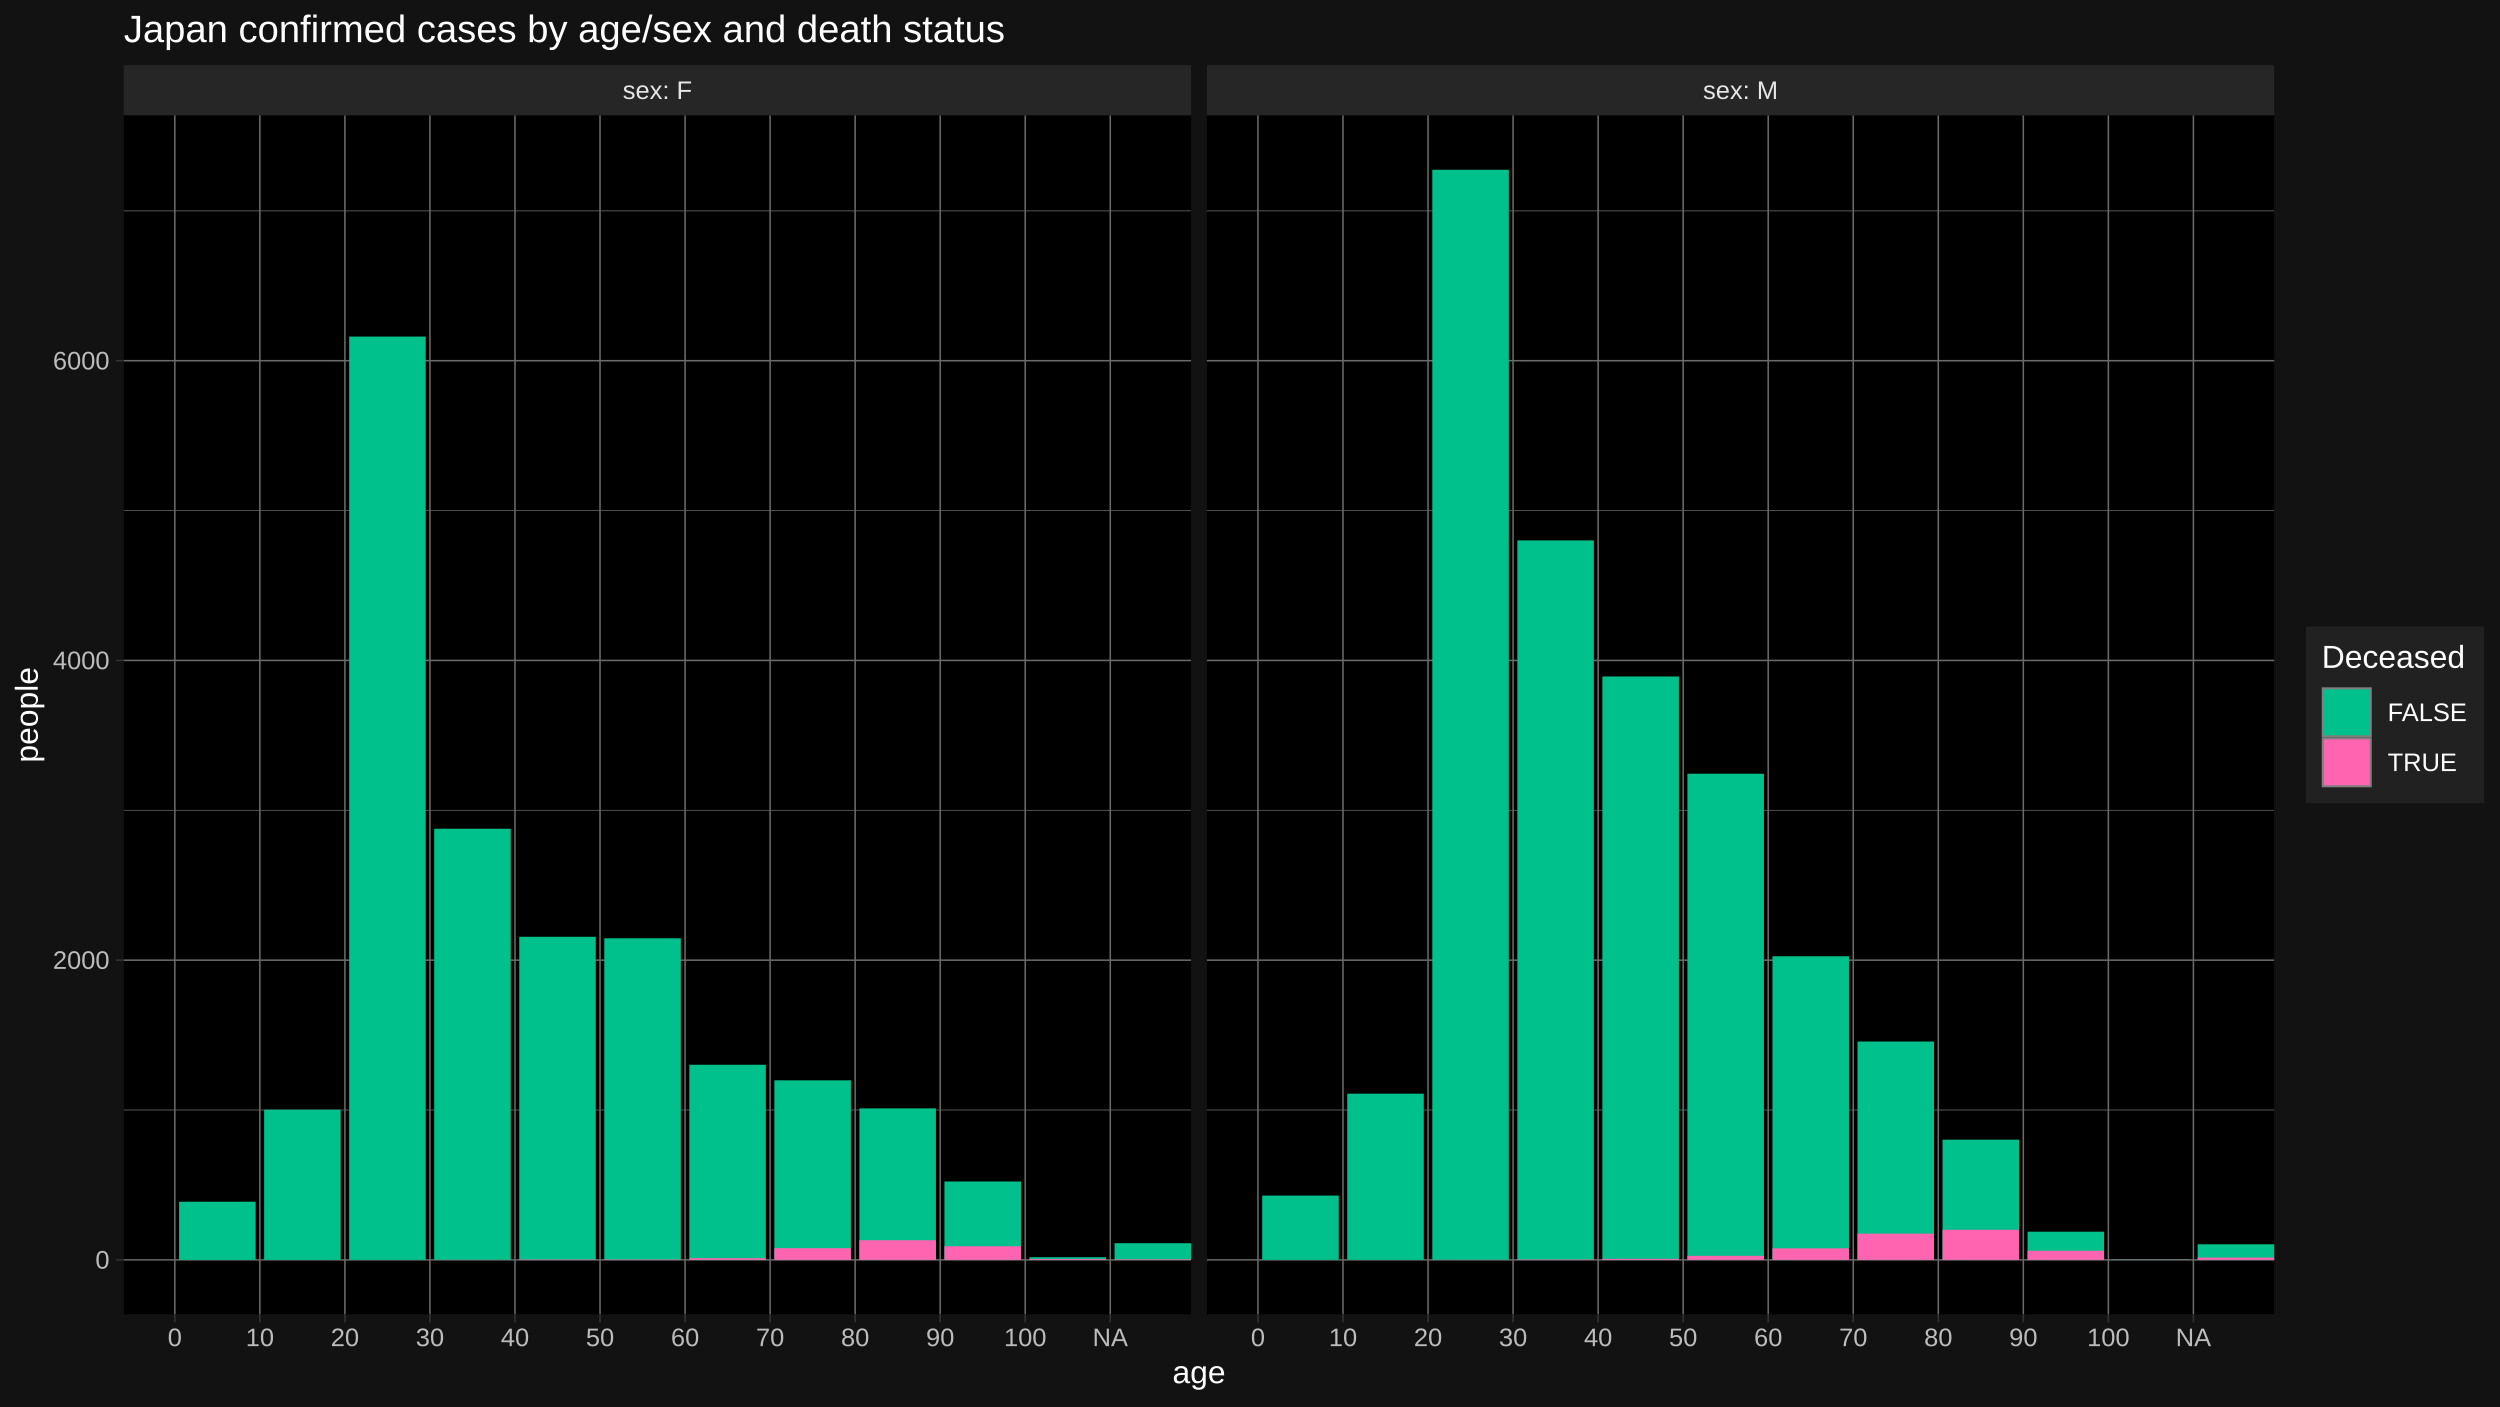
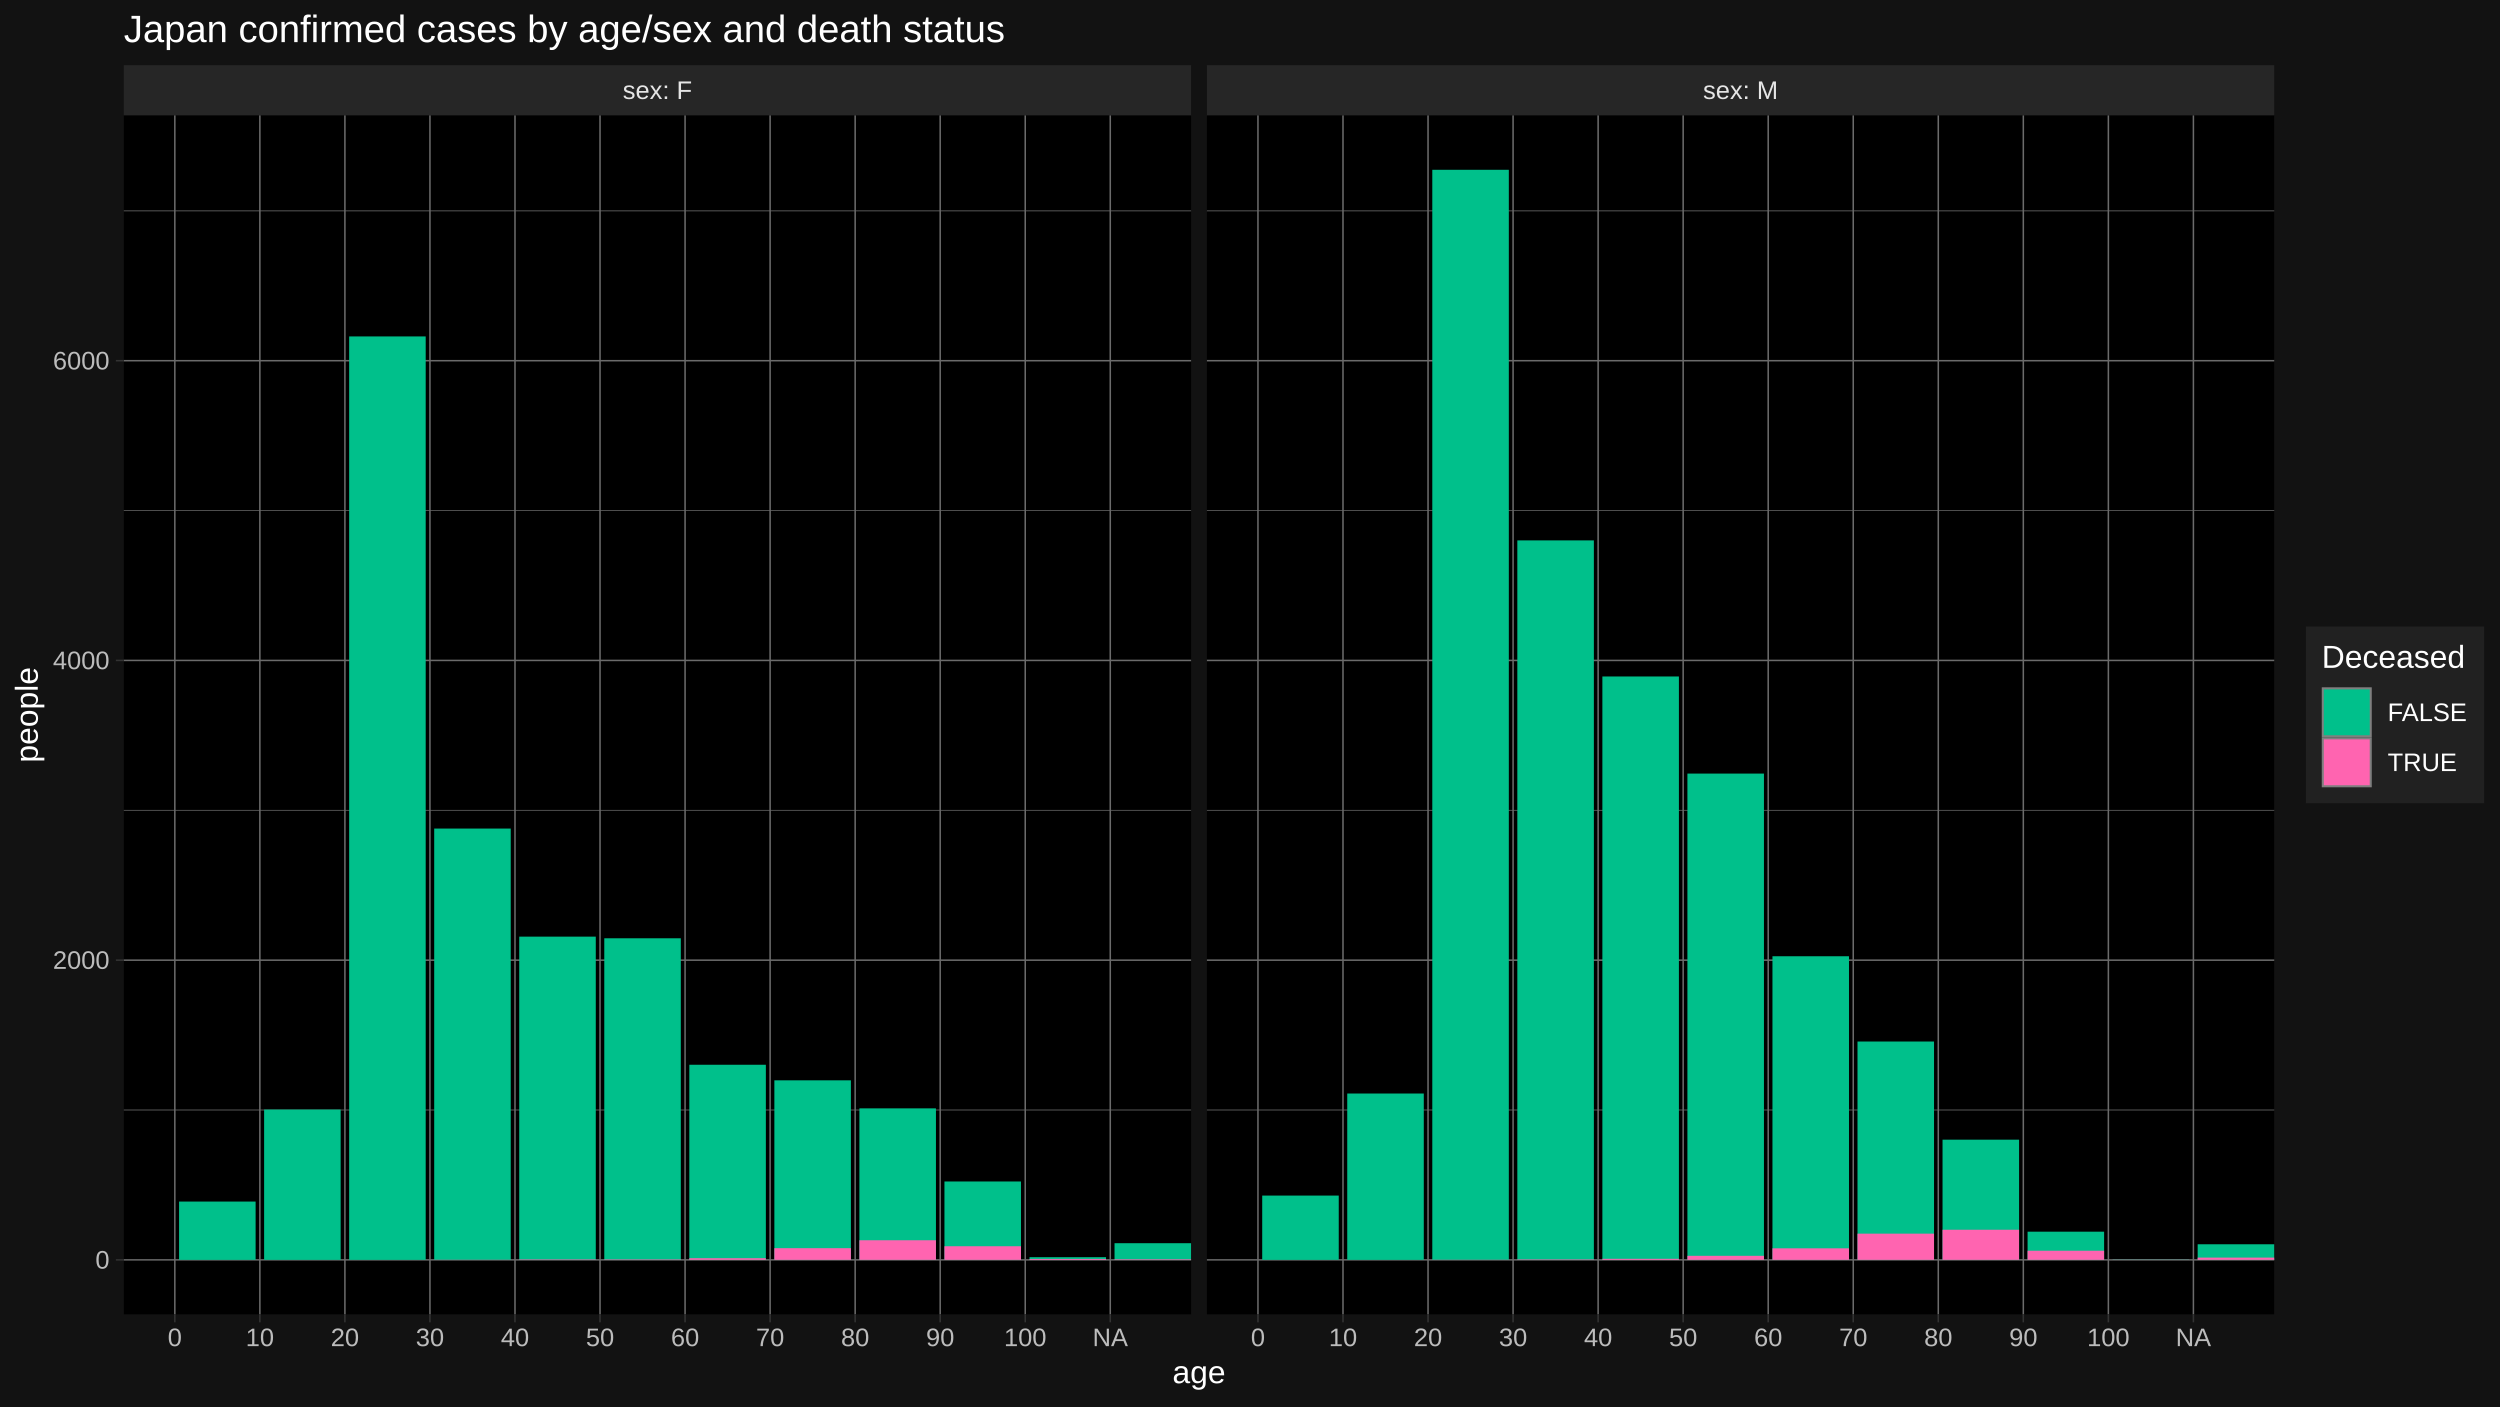
<svg xmlns="http://www.w3.org/2000/svg" viewBox="0 0 864.00 486.00">
  <defs>
    <style type="text/css">
    line, polyline, polygon, path, rect, circle {
      fill: none;
      stroke: #000000;
      stroke-linecap: round;
      stroke-linejoin: round;
      stroke-miterlimit: 10.00;
    }
  </style>
  </defs>
  <rect width="100%" height="100%" style="stroke: none; fill: #FFFFFF;" />
  <rect x="0.00" y="-0" width="864.00" height="486.00" style="stroke-width: 1.07; stroke: #121212; fill: #121212;" />
  <defs>
    <clipPath id="cpNDIuNzl8NDExLjY0fDQ1NC4yNXwzOS44NA==">
      <rect x="42.79" y="39.84" width="368.85" height="414.40" />
    </clipPath>
  </defs>
  <rect x="42.79" y="39.84" width="368.85" height="414.40" style="stroke-width: 1.07; stroke: none; fill: #000000;" clip-path="url(#cpNDIuNzl8NDExLjY0fDQ1NC4yNXwzOS44NA==)" />
  <polyline points="42.79,383.62 411.64,383.62 " style="stroke-width: 0.27; stroke: #6B6B6B; stroke-linecap: butt;" clip-path="url(#cpNDIuNzl8NDExLjY0fDQ1NC4yNXwzOS44NA==)" />
  <polyline points="42.79,280.04 411.64,280.04 " style="stroke-width: 0.27; stroke: #6B6B6B; stroke-linecap: butt;" clip-path="url(#cpNDIuNzl8NDExLjY0fDQ1NC4yNXwzOS44NA==)" />
  <polyline points="42.79,176.45 411.64,176.45 " style="stroke-width: 0.27; stroke: #6B6B6B; stroke-linecap: butt;" clip-path="url(#cpNDIuNzl8NDExLjY0fDQ1NC4yNXwzOS44NA==)" />
  <polyline points="42.79,72.87 411.64,72.87 " style="stroke-width: 0.27; stroke: #6B6B6B; stroke-linecap: butt;" clip-path="url(#cpNDIuNzl8NDExLjY0fDQ1NC4yNXwzOS44NA==)" />
  <polyline points="42.79,435.41 411.64,435.41 " style="stroke-width: 0.53; stroke: #6B6B6B; stroke-linecap: butt;" clip-path="url(#cpNDIuNzl8NDExLjY0fDQ1NC4yNXwzOS44NA==)" />
  <polyline points="42.79,331.83 411.64,331.83 " style="stroke-width: 0.53; stroke: #6B6B6B; stroke-linecap: butt;" clip-path="url(#cpNDIuNzl8NDExLjY0fDQ1NC4yNXwzOS44NA==)" />
  <polyline points="42.79,228.24 411.64,228.24 " style="stroke-width: 0.53; stroke: #6B6B6B; stroke-linecap: butt;" clip-path="url(#cpNDIuNzl8NDExLjY0fDQ1NC4yNXwzOS44NA==)" />
  <polyline points="42.79,124.66 411.64,124.66 " style="stroke-width: 0.53; stroke: #6B6B6B; stroke-linecap: butt;" clip-path="url(#cpNDIuNzl8NDExLjY0fDQ1NC4yNXwzOS44NA==)" />
  <polyline points="60.42,454.25 60.42,39.84 " style="stroke-width: 0.53; stroke: #6B6B6B; stroke-linecap: butt;" clip-path="url(#cpNDIuNzl8NDExLjY0fDQ1NC4yNXwzOS44NA==)" />
  <polyline points="89.81,454.25 89.81,39.84 " style="stroke-width: 0.53; stroke: #6B6B6B; stroke-linecap: butt;" clip-path="url(#cpNDIuNzl8NDExLjY0fDQ1NC4yNXwzOS44NA==)" />
  <polyline points="119.20,454.25 119.20,39.84 " style="stroke-width: 0.53; stroke: #6B6B6B; stroke-linecap: butt;" clip-path="url(#cpNDIuNzl8NDExLjY0fDQ1NC4yNXwzOS44NA==)" />
  <polyline points="148.59,454.25 148.59,39.84 " style="stroke-width: 0.53; stroke: #6B6B6B; stroke-linecap: butt;" clip-path="url(#cpNDIuNzl8NDExLjY0fDQ1NC4yNXwzOS44NA==)" />
  <polyline points="177.98,454.25 177.98,39.84 " style="stroke-width: 0.53; stroke: #6B6B6B; stroke-linecap: butt;" clip-path="url(#cpNDIuNzl8NDExLjY0fDQ1NC4yNXwzOS44NA==)" />
  <polyline points="207.37,454.25 207.37,39.84 " style="stroke-width: 0.53; stroke: #6B6B6B; stroke-linecap: butt;" clip-path="url(#cpNDIuNzl8NDExLjY0fDQ1NC4yNXwzOS44NA==)" />
  <polyline points="236.76,454.25 236.76,39.84 " style="stroke-width: 0.53; stroke: #6B6B6B; stroke-linecap: butt;" clip-path="url(#cpNDIuNzl8NDExLjY0fDQ1NC4yNXwzOS44NA==)" />
  <polyline points="266.15,454.25 266.15,39.84 " style="stroke-width: 0.53; stroke: #6B6B6B; stroke-linecap: butt;" clip-path="url(#cpNDIuNzl8NDExLjY0fDQ1NC4yNXwzOS44NA==)" />
  <polyline points="295.54,454.25 295.54,39.84 " style="stroke-width: 0.53; stroke: #6B6B6B; stroke-linecap: butt;" clip-path="url(#cpNDIuNzl8NDExLjY0fDQ1NC4yNXwzOS44NA==)" />
  <polyline points="324.93,454.25 324.93,39.84 " style="stroke-width: 0.53; stroke: #6B6B6B; stroke-linecap: butt;" clip-path="url(#cpNDIuNzl8NDExLjY0fDQ1NC4yNXwzOS44NA==)" />
  <polyline points="354.32,454.25 354.32,39.84 " style="stroke-width: 0.53; stroke: #6B6B6B; stroke-linecap: butt;" clip-path="url(#cpNDIuNzl8NDExLjY0fDQ1NC4yNXwzOS44NA==)" />
  <polyline points="383.71,454.25 383.71,39.84 " style="stroke-width: 0.53; stroke: #6B6B6B; stroke-linecap: butt;" clip-path="url(#cpNDIuNzl8NDExLjY0fDQ1NC4yNXwzOS44NA==)" />
-   <rect x="61.89" y="415.32" width="26.45" height="20.10" style="stroke-width: 1.07; stroke: none; stroke-linecap: butt; fill: #00C08B;" clip-path="url(#cpNDIuNzl8NDExLjY0fDQ1NC4yNXwzOS44NA==)" />
-   <rect x="91.28" y="383.52" width="26.45" height="51.90" style="stroke-width: 1.07; stroke: none; stroke-linecap: butt; fill: #00C08B;" clip-path="url(#cpNDIuNzl8NDExLjY0fDQ1NC4yNXwzOS44NA==)" />
-   <rect x="120.67" y="116.32" width="26.45" height="319.09" style="stroke-width: 1.07; stroke: none; stroke-linecap: butt; fill: #00C08B;" clip-path="url(#cpNDIuNzl8NDExLjY0fDQ1NC4yNXwzOS44NA==)" />
-   <rect x="150.06" y="286.41" width="26.45" height="149.00" style="stroke-width: 1.07; stroke: none; stroke-linecap: butt; fill: #00C08B;" clip-path="url(#cpNDIuNzl8NDExLjY0fDQ1NC4yNXwzOS44NA==)" />
+   <rect x="61.89" y="415.26" width="26.45" height="20.15" style="stroke-width: 1.07; stroke: none; stroke-linecap: butt; fill: #00C08B;" clip-path="url(#cpNDIuNzl8NDExLjY0fDQ1NC4yNXwzOS44NA==)" />
+   <rect x="91.28" y="383.46" width="26.45" height="51.95" style="stroke-width: 1.07; stroke: none; stroke-linecap: butt; fill: #00C08B;" clip-path="url(#cpNDIuNzl8NDExLjY0fDQ1NC4yNXwzOS44NA==)" />
+   <rect x="120.67" y="116.27" width="26.45" height="319.14" style="stroke-width: 1.07; stroke: none; stroke-linecap: butt; fill: #00C08B;" clip-path="url(#cpNDIuNzl8NDExLjY0fDQ1NC4yNXwzOS44NA==)" />
+   <rect x="150.06" y="286.35" width="26.45" height="149.06" style="stroke-width: 1.07; stroke: none; stroke-linecap: butt; fill: #00C08B;" clip-path="url(#cpNDIuNzl8NDExLjY0fDQ1NC4yNXwzOS44NA==)" />
  <rect x="150.06" y="435.36" width="26.45" height="0.052" style="stroke-width: 1.07; stroke: none; stroke-linecap: butt; fill: #FF64B0;" clip-path="url(#cpNDIuNzl8NDExLjY0fDQ1NC4yNXwzOS44NA==)" />
-   <rect x="179.45" y="323.75" width="26.45" height="111.66" style="stroke-width: 1.07; stroke: none; stroke-linecap: butt; fill: #00C08B;" clip-path="url(#cpNDIuNzl8NDExLjY0fDQ1NC4yNXwzOS44NA==)" />
+   <rect x="179.45" y="323.70" width="26.45" height="111.71" style="stroke-width: 1.07; stroke: none; stroke-linecap: butt; fill: #00C08B;" clip-path="url(#cpNDIuNzl8NDExLjY0fDQ1NC4yNXwzOS44NA==)" />
  <rect x="179.45" y="435.25" width="26.45" height="0.16" style="stroke-width: 1.07; stroke: none; stroke-linecap: butt; fill: #FF64B0;" clip-path="url(#cpNDIuNzl8NDExLjY0fDQ1NC4yNXwzOS44NA==)" />
  <rect x="208.84" y="324.27" width="26.45" height="111.14" style="stroke-width: 1.07; stroke: none; stroke-linecap: butt; fill: #00C08B;" clip-path="url(#cpNDIuNzl8NDExLjY0fDQ1NC4yNXwzOS44NA==)" />
  <rect x="208.84" y="435.25" width="26.45" height="0.16" style="stroke-width: 1.07; stroke: none; stroke-linecap: butt; fill: #FF64B0;" clip-path="url(#cpNDIuNzl8NDExLjY0fDQ1NC4yNXwzOS44NA==)" />
  <rect x="238.23" y="367.98" width="26.45" height="67.43" style="stroke-width: 1.07; stroke: none; stroke-linecap: butt; fill: #00C08B;" clip-path="url(#cpNDIuNzl8NDExLjY0fDQ1NC4yNXwzOS44NA==)" />
  <rect x="238.23" y="434.84" width="26.45" height="0.57" style="stroke-width: 1.07; stroke: none; stroke-linecap: butt; fill: #FF64B0;" clip-path="url(#cpNDIuNzl8NDExLjY0fDQ1NC4yNXwzOS44NA==)" />
  <rect x="267.62" y="373.36" width="26.45" height="62.05" style="stroke-width: 1.07; stroke: none; stroke-linecap: butt; fill: #00C08B;" clip-path="url(#cpNDIuNzl8NDExLjY0fDQ1NC4yNXwzOS44NA==)" />
  <rect x="267.62" y="431.37" width="26.45" height="4.04" style="stroke-width: 1.07; stroke: none; stroke-linecap: butt; fill: #FF64B0;" clip-path="url(#cpNDIuNzl8NDExLjY0fDQ1NC4yNXwzOS44NA==)" />
  <rect x="297.01" y="383.05" width="26.45" height="52.36" style="stroke-width: 1.07; stroke: none; stroke-linecap: butt; fill: #00C08B;" clip-path="url(#cpNDIuNzl8NDExLjY0fDQ1NC4yNXwzOS44NA==)" />
  <rect x="297.01" y="428.63" width="26.45" height="6.78" style="stroke-width: 1.07; stroke: none; stroke-linecap: butt; fill: #FF64B0;" clip-path="url(#cpNDIuNzl8NDExLjY0fDQ1NC4yNXwzOS44NA==)" />
  <rect x="326.40" y="408.32" width="26.45" height="27.09" style="stroke-width: 1.07; stroke: none; stroke-linecap: butt; fill: #00C08B;" clip-path="url(#cpNDIuNzl8NDExLjY0fDQ1NC4yNXwzOS44NA==)" />
  <rect x="326.40" y="430.70" width="26.45" height="4.71" style="stroke-width: 1.07; stroke: none; stroke-linecap: butt; fill: #FF64B0;" clip-path="url(#cpNDIuNzl8NDExLjY0fDQ1NC4yNXwzOS44NA==)" />
  <rect x="355.79" y="434.48" width="26.45" height="0.93" style="stroke-width: 1.07; stroke: none; stroke-linecap: butt; fill: #00C08B;" clip-path="url(#cpNDIuNzl8NDExLjY0fDQ1NC4yNXwzOS44NA==)" />
  <rect x="355.79" y="435.10" width="26.45" height="0.31" style="stroke-width: 1.07; stroke: none; stroke-linecap: butt; fill: #FF64B0;" clip-path="url(#cpNDIuNzl8NDExLjY0fDQ1NC4yNXwzOS44NA==)" />
  <rect x="385.18" y="429.66" width="26.45" height="5.75" style="stroke-width: 1.07; stroke: none; stroke-linecap: butt; fill: #00C08B;" clip-path="url(#cpNDIuNzl8NDExLjY0fDQ1NC4yNXwzOS44NA==)" />
  <rect x="385.18" y="435.20" width="26.45" height="0.21" style="stroke-width: 1.07; stroke: none; stroke-linecap: butt; fill: #FF64B0;" clip-path="url(#cpNDIuNzl8NDExLjY0fDQ1NC4yNXwzOS44NA==)" />
  <defs>
    <clipPath id="cpMC4wMHw4NjQuMDB8NDg2LjAwfDAuMDA=">
      <rect x="0.00" y="0.00" width="864.00" height="486.00" />
    </clipPath>
  </defs>
  <defs>
    <clipPath id="cpNDE3LjExfDc4NS45N3w0NTQuMjV8MzkuODQ=">
      <rect x="417.11" y="39.84" width="368.85" height="414.40" />
    </clipPath>
  </defs>
  <rect x="417.11" y="39.84" width="368.85" height="414.40" style="stroke-width: 1.07; stroke: none; fill: #000000;" clip-path="url(#cpNDE3LjExfDc4NS45N3w0NTQuMjV8MzkuODQ=)" />
  <polyline points="417.11,383.62 785.97,383.62 " style="stroke-width: 0.27; stroke: #6B6B6B; stroke-linecap: butt;" clip-path="url(#cpNDE3LjExfDc4NS45N3w0NTQuMjV8MzkuODQ=)" />
  <polyline points="417.11,280.04 785.97,280.04 " style="stroke-width: 0.27; stroke: #6B6B6B; stroke-linecap: butt;" clip-path="url(#cpNDE3LjExfDc4NS45N3w0NTQuMjV8MzkuODQ=)" />
  <polyline points="417.11,176.45 785.97,176.45 " style="stroke-width: 0.27; stroke: #6B6B6B; stroke-linecap: butt;" clip-path="url(#cpNDE3LjExfDc4NS45N3w0NTQuMjV8MzkuODQ=)" />
  <polyline points="417.11,72.87 785.97,72.87 " style="stroke-width: 0.27; stroke: #6B6B6B; stroke-linecap: butt;" clip-path="url(#cpNDE3LjExfDc4NS45N3w0NTQuMjV8MzkuODQ=)" />
  <polyline points="417.11,435.41 785.97,435.41 " style="stroke-width: 0.53; stroke: #6B6B6B; stroke-linecap: butt;" clip-path="url(#cpNDE3LjExfDc4NS45N3w0NTQuMjV8MzkuODQ=)" />
  <polyline points="417.11,331.83 785.97,331.83 " style="stroke-width: 0.53; stroke: #6B6B6B; stroke-linecap: butt;" clip-path="url(#cpNDE3LjExfDc4NS45N3w0NTQuMjV8MzkuODQ=)" />
  <polyline points="417.11,228.24 785.97,228.24 " style="stroke-width: 0.53; stroke: #6B6B6B; stroke-linecap: butt;" clip-path="url(#cpNDE3LjExfDc4NS45N3w0NTQuMjV8MzkuODQ=)" />
  <polyline points="417.11,124.66 785.97,124.66 " style="stroke-width: 0.53; stroke: #6B6B6B; stroke-linecap: butt;" clip-path="url(#cpNDE3LjExfDc4NS45N3w0NTQuMjV8MzkuODQ=)" />
  <polyline points="434.75,454.25 434.75,39.84 " style="stroke-width: 0.53; stroke: #6B6B6B; stroke-linecap: butt;" clip-path="url(#cpNDE3LjExfDc4NS45N3w0NTQuMjV8MzkuODQ=)" />
  <polyline points="464.14,454.25 464.14,39.84 " style="stroke-width: 0.53; stroke: #6B6B6B; stroke-linecap: butt;" clip-path="url(#cpNDE3LjExfDc4NS45N3w0NTQuMjV8MzkuODQ=)" />
  <polyline points="493.53,454.25 493.53,39.84 " style="stroke-width: 0.53; stroke: #6B6B6B; stroke-linecap: butt;" clip-path="url(#cpNDE3LjExfDc4NS45N3w0NTQuMjV8MzkuODQ=)" />
  <polyline points="522.92,454.25 522.92,39.84 " style="stroke-width: 0.53; stroke: #6B6B6B; stroke-linecap: butt;" clip-path="url(#cpNDE3LjExfDc4NS45N3w0NTQuMjV8MzkuODQ=)" />
  <polyline points="552.31,454.25 552.31,39.84 " style="stroke-width: 0.53; stroke: #6B6B6B; stroke-linecap: butt;" clip-path="url(#cpNDE3LjExfDc4NS45N3w0NTQuMjV8MzkuODQ=)" />
  <polyline points="581.70,454.25 581.70,39.84 " style="stroke-width: 0.53; stroke: #6B6B6B; stroke-linecap: butt;" clip-path="url(#cpNDE3LjExfDc4NS45N3w0NTQuMjV8MzkuODQ=)" />
  <polyline points="611.09,454.25 611.09,39.84 " style="stroke-width: 0.53; stroke: #6B6B6B; stroke-linecap: butt;" clip-path="url(#cpNDE3LjExfDc4NS45N3w0NTQuMjV8MzkuODQ=)" />
  <polyline points="640.48,454.25 640.48,39.84 " style="stroke-width: 0.53; stroke: #6B6B6B; stroke-linecap: butt;" clip-path="url(#cpNDE3LjExfDc4NS45N3w0NTQuMjV8MzkuODQ=)" />
  <polyline points="669.87,454.25 669.87,39.84 " style="stroke-width: 0.53; stroke: #6B6B6B; stroke-linecap: butt;" clip-path="url(#cpNDE3LjExfDc4NS45N3w0NTQuMjV8MzkuODQ=)" />
  <polyline points="699.26,454.25 699.26,39.84 " style="stroke-width: 0.53; stroke: #6B6B6B; stroke-linecap: butt;" clip-path="url(#cpNDE3LjExfDc4NS45N3w0NTQuMjV8MzkuODQ=)" />
  <polyline points="728.65,454.25 728.65,39.84 " style="stroke-width: 0.53; stroke: #6B6B6B; stroke-linecap: butt;" clip-path="url(#cpNDE3LjExfDc4NS45N3w0NTQuMjV8MzkuODQ=)" />
  <polyline points="758.04,454.25 758.04,39.84 " style="stroke-width: 0.53; stroke: #6B6B6B; stroke-linecap: butt;" clip-path="url(#cpNDE3LjExfDc4NS45N3w0NTQuMjV8MzkuODQ=)" />
  <rect x="436.22" y="413.19" width="26.45" height="22.22" style="stroke-width: 1.07; stroke: none; stroke-linecap: butt; fill: #00C08B;" clip-path="url(#cpNDE3LjExfDc4NS45N3w0NTQuMjV8MzkuODQ=)" />
-   <rect x="465.61" y="377.97" width="26.45" height="57.44" style="stroke-width: 1.07; stroke: none; stroke-linecap: butt; fill: #00C08B;" clip-path="url(#cpNDE3LjExfDc4NS45N3w0NTQuMjV8MzkuODQ=)" />
+   <rect x="465.61" y="377.92" width="26.45" height="57.49" style="stroke-width: 1.07; stroke: none; stroke-linecap: butt; fill: #00C08B;" clip-path="url(#cpNDE3LjExfDc4NS45N3w0NTQuMjV8MzkuODQ=)" />
  <rect x="495.00" y="58.68" width="26.45" height="376.73" style="stroke-width: 1.07; stroke: none; stroke-linecap: butt; fill: #00C08B;" clip-path="url(#cpNDE3LjExfDc4NS45N3w0NTQuMjV8MzkuODQ=)" />
  <rect x="495.00" y="435.36" width="26.45" height="0.052" style="stroke-width: 1.07; stroke: none; stroke-linecap: butt; fill: #FF64B0;" clip-path="url(#cpNDE3LjExfDc4NS45N3w0NTQuMjV8MzkuODQ=)" />
  <rect x="524.39" y="186.76" width="26.45" height="248.65" style="stroke-width: 1.07; stroke: none; stroke-linecap: butt; fill: #00C08B;" clip-path="url(#cpNDE3LjExfDc4NS45N3w0NTQuMjV8MzkuODQ=)" />
  <rect x="524.39" y="435.25" width="26.45" height="0.16" style="stroke-width: 1.07; stroke: none; stroke-linecap: butt; fill: #FF64B0;" clip-path="url(#cpNDE3LjExfDc4NS45N3w0NTQuMjV8MzkuODQ=)" />
  <rect x="553.78" y="233.79" width="26.45" height="201.62" style="stroke-width: 1.07; stroke: none; stroke-linecap: butt; fill: #00C08B;" clip-path="url(#cpNDE3LjExfDc4NS45N3w0NTQuMjV8MzkuODQ=)" />
  <rect x="553.78" y="435.05" width="26.45" height="0.36" style="stroke-width: 1.07; stroke: none; stroke-linecap: butt; fill: #FF64B0;" clip-path="url(#cpNDE3LjExfDc4NS45N3w0NTQuMjV8MzkuODQ=)" />
-   <rect x="583.17" y="267.40" width="26.45" height="168.01" style="stroke-width: 1.07; stroke: none; stroke-linecap: butt; fill: #00C08B;" clip-path="url(#cpNDE3LjExfDc4NS45N3w0NTQuMjV8MzkuODQ=)" />
+   <rect x="583.17" y="267.35" width="26.45" height="168.06" style="stroke-width: 1.07; stroke: none; stroke-linecap: butt; fill: #00C08B;" clip-path="url(#cpNDE3LjExfDc4NS45N3w0NTQuMjV8MzkuODQ=)" />
  <rect x="583.17" y="434.01" width="26.45" height="1.40" style="stroke-width: 1.07; stroke: none; stroke-linecap: butt; fill: #FF64B0;" clip-path="url(#cpNDE3LjExfDc4NS45N3w0NTQuMjV8MzkuODQ=)" />
  <rect x="612.56" y="330.48" width="26.45" height="104.93" style="stroke-width: 1.07; stroke: none; stroke-linecap: butt; fill: #00C08B;" clip-path="url(#cpNDE3LjExfDc4NS45N3w0NTQuMjV8MzkuODQ=)" />
  <rect x="612.56" y="431.42" width="26.45" height="3.99" style="stroke-width: 1.07; stroke: none; stroke-linecap: butt; fill: #FF64B0;" clip-path="url(#cpNDE3LjExfDc4NS45N3w0NTQuMjV8MzkuODQ=)" />
  <rect x="641.95" y="359.95" width="26.45" height="75.46" style="stroke-width: 1.07; stroke: none; stroke-linecap: butt; fill: #00C08B;" clip-path="url(#cpNDE3LjExfDc4NS45N3w0NTQuMjV8MzkuODQ=)" />
  <rect x="641.95" y="426.35" width="26.45" height="9.06" style="stroke-width: 1.07; stroke: none; stroke-linecap: butt; fill: #FF64B0;" clip-path="url(#cpNDE3LjExfDc4NS45N3w0NTQuMjV8MzkuODQ=)" />
  <rect x="671.34" y="393.87" width="26.45" height="41.54" style="stroke-width: 1.07; stroke: none; stroke-linecap: butt; fill: #00C08B;" clip-path="url(#cpNDE3LjExfDc4NS45N3w0NTQuMjV8MzkuODQ=)" />
  <rect x="671.34" y="425.00" width="26.45" height="10.41" style="stroke-width: 1.07; stroke: none; stroke-linecap: butt; fill: #FF64B0;" clip-path="url(#cpNDE3LjExfDc4NS45N3w0NTQuMjV8MzkuODQ=)" />
  <rect x="700.73" y="425.67" width="26.45" height="9.74" style="stroke-width: 1.07; stroke: none; stroke-linecap: butt; fill: #00C08B;" clip-path="url(#cpNDE3LjExfDc4NS45N3w0NTQuMjV8MzkuODQ=)" />
  <rect x="700.73" y="432.25" width="26.45" height="3.16" style="stroke-width: 1.07; stroke: none; stroke-linecap: butt; fill: #FF64B0;" clip-path="url(#cpNDE3LjExfDc4NS45N3w0NTQuMjV8MzkuODQ=)" />
  <rect x="730.12" y="435.31" width="26.45" height="0.10" style="stroke-width: 1.07; stroke: none; stroke-linecap: butt; fill: #00C08B;" clip-path="url(#cpNDE3LjExfDc4NS45N3w0NTQuMjV8MzkuODQ=)" />
  <rect x="730.12" y="435.36" width="26.45" height="0.052" style="stroke-width: 1.07; stroke: none; stroke-linecap: butt; fill: #FF64B0;" clip-path="url(#cpNDE3LjExfDc4NS45N3w0NTQuMjV8MzkuODQ=)" />
  <rect x="759.51" y="430.02" width="26.45" height="5.39" style="stroke-width: 1.07; stroke: none; stroke-linecap: butt; fill: #00C08B;" clip-path="url(#cpNDE3LjExfDc4NS45N3w0NTQuMjV8MzkuODQ=)" />
  <rect x="759.51" y="434.63" width="26.45" height="0.78" style="stroke-width: 1.07; stroke: none; stroke-linecap: butt; fill: #FF64B0;" clip-path="url(#cpNDE3LjExfDc4NS45N3w0NTQuMjV8MzkuODQ=)" />
  <defs>
    <clipPath id="cpMC4wMHw4NjQuMDB8NDg2LjAwfDAuMDA=">
      <rect x="0.00" y="0.00" width="864.00" height="486.00" />
    </clipPath>
  </defs>
  <defs>
    <clipPath id="cpNDIuNzl8NDExLjY0fDM5Ljg0fDIyLjUz">
      <rect x="42.79" y="22.53" width="368.85" height="17.31" />
    </clipPath>
  </defs>
  <rect x="42.79" y="22.53" width="368.85" height="17.31" style="stroke-width: 1.07; stroke: none; fill: #262626;" clip-path="url(#cpNDIuNzl8NDExLjY0fDM5Ljg0fDIyLjUz)" />
  <g clip-path="url(#cpNDIuNzl8NDExLjY0fDM5Ljg0fDIyLjUz)">
    <text x="215.23" y="34.21" style="font-size: 8.80px; fill: #E5E5E5; font-family: Liberation Sans;" textLength="23.96px" lengthAdjust="spacingAndGlyphs">sex: F</text>
  </g>
  <defs>
    <clipPath id="cpMC4wMHw4NjQuMDB8NDg2LjAwfDAuMDA=">
      <rect x="0.00" y="0.00" width="864.00" height="486.00" />
    </clipPath>
  </defs>
  <defs>
    <clipPath id="cpNDE3LjExfDc4NS45N3wzOS44NHwyMi41Mw==">
      <rect x="417.11" y="22.53" width="368.85" height="17.31" />
    </clipPath>
  </defs>
  <rect x="417.11" y="22.53" width="368.85" height="17.31" style="stroke-width: 1.07; stroke: none; fill: #262626;" clip-path="url(#cpNDE3LjExfDc4NS45N3wzOS44NHwyMi41Mw==)" />
  <g clip-path="url(#cpNDE3LjExfDc4NS45N3wzOS44NHwyMi41Mw==)">
    <text x="588.58" y="34.21" style="font-size: 8.80px; fill: #E5E5E5; font-family: Liberation Sans;" textLength="25.91px" lengthAdjust="spacingAndGlyphs">sex: M</text>
  </g>
  <defs>
    <clipPath id="cpMC4wMHw4NjQuMDB8NDg2LjAwfDAuMDA=">
      <rect x="0.00" y="0.00" width="864.00" height="486.00" />
    </clipPath>
  </defs>
  <polyline points="60.42,456.99 60.42,454.25 " style="stroke-width: 0.53; stroke: #333333; stroke-linecap: butt;" clip-path="url(#cpMC4wMHw4NjQuMDB8NDg2LjAwfDAuMDA=)" />
  <polyline points="89.81,456.99 89.81,454.25 " style="stroke-width: 0.53; stroke: #333333; stroke-linecap: butt;" clip-path="url(#cpMC4wMHw4NjQuMDB8NDg2LjAwfDAuMDA=)" />
  <polyline points="119.20,456.99 119.20,454.25 " style="stroke-width: 0.53; stroke: #333333; stroke-linecap: butt;" clip-path="url(#cpMC4wMHw4NjQuMDB8NDg2LjAwfDAuMDA=)" />
  <polyline points="148.59,456.99 148.59,454.25 " style="stroke-width: 0.53; stroke: #333333; stroke-linecap: butt;" clip-path="url(#cpMC4wMHw4NjQuMDB8NDg2LjAwfDAuMDA=)" />
  <polyline points="177.98,456.99 177.98,454.25 " style="stroke-width: 0.53; stroke: #333333; stroke-linecap: butt;" clip-path="url(#cpMC4wMHw4NjQuMDB8NDg2LjAwfDAuMDA=)" />
  <polyline points="207.37,456.99 207.37,454.25 " style="stroke-width: 0.53; stroke: #333333; stroke-linecap: butt;" clip-path="url(#cpMC4wMHw4NjQuMDB8NDg2LjAwfDAuMDA=)" />
  <polyline points="236.76,456.99 236.76,454.25 " style="stroke-width: 0.53; stroke: #333333; stroke-linecap: butt;" clip-path="url(#cpMC4wMHw4NjQuMDB8NDg2LjAwfDAuMDA=)" />
  <polyline points="266.15,456.99 266.15,454.25 " style="stroke-width: 0.53; stroke: #333333; stroke-linecap: butt;" clip-path="url(#cpMC4wMHw4NjQuMDB8NDg2LjAwfDAuMDA=)" />
  <polyline points="295.54,456.99 295.54,454.25 " style="stroke-width: 0.53; stroke: #333333; stroke-linecap: butt;" clip-path="url(#cpMC4wMHw4NjQuMDB8NDg2LjAwfDAuMDA=)" />
  <polyline points="324.93,456.99 324.93,454.25 " style="stroke-width: 0.53; stroke: #333333; stroke-linecap: butt;" clip-path="url(#cpMC4wMHw4NjQuMDB8NDg2LjAwfDAuMDA=)" />
  <polyline points="354.32,456.99 354.32,454.25 " style="stroke-width: 0.53; stroke: #333333; stroke-linecap: butt;" clip-path="url(#cpMC4wMHw4NjQuMDB8NDg2LjAwfDAuMDA=)" />
  <polyline points="383.71,456.99 383.71,454.25 " style="stroke-width: 0.53; stroke: #333333; stroke-linecap: butt;" clip-path="url(#cpMC4wMHw4NjQuMDB8NDg2LjAwfDAuMDA=)" />
  <g clip-path="url(#cpMC4wMHw4NjQuMDB8NDg2LjAwfDAuMDA=)">
    <text x="57.97" y="465.23" style="font-size: 8.80px; fill: #BCBCBC; font-family: Liberation Sans;" textLength="4.89px" lengthAdjust="spacingAndGlyphs">0</text>
  </g>
  <g clip-path="url(#cpMC4wMHw4NjQuMDB8NDg2LjAwfDAuMDA=)">
    <text x="84.92" y="465.23" style="font-size: 8.80px; fill: #BCBCBC; font-family: Liberation Sans;" textLength="9.79px" lengthAdjust="spacingAndGlyphs">10</text>
  </g>
  <g clip-path="url(#cpMC4wMHw4NjQuMDB8NDg2LjAwfDAuMDA=)">
    <text x="114.31" y="465.23" style="font-size: 8.80px; fill: #BCBCBC; font-family: Liberation Sans;" textLength="9.79px" lengthAdjust="spacingAndGlyphs">20</text>
  </g>
  <g clip-path="url(#cpMC4wMHw4NjQuMDB8NDg2LjAwfDAuMDA=)">
    <text x="143.70" y="465.23" style="font-size: 8.80px; fill: #BCBCBC; font-family: Liberation Sans;" textLength="9.79px" lengthAdjust="spacingAndGlyphs">30</text>
  </g>
  <g clip-path="url(#cpMC4wMHw4NjQuMDB8NDg2LjAwfDAuMDA=)">
    <text x="173.09" y="465.23" style="font-size: 8.80px; fill: #BCBCBC; font-family: Liberation Sans;" textLength="9.79px" lengthAdjust="spacingAndGlyphs">40</text>
  </g>
  <g clip-path="url(#cpMC4wMHw4NjQuMDB8NDg2LjAwfDAuMDA=)">
    <text x="202.48" y="465.23" style="font-size: 8.80px; fill: #BCBCBC; font-family: Liberation Sans;" textLength="9.79px" lengthAdjust="spacingAndGlyphs">50</text>
  </g>
  <g clip-path="url(#cpMC4wMHw4NjQuMDB8NDg2LjAwfDAuMDA=)">
    <text x="231.87" y="465.23" style="font-size: 8.80px; fill: #BCBCBC; font-family: Liberation Sans;" textLength="9.79px" lengthAdjust="spacingAndGlyphs">60</text>
  </g>
  <g clip-path="url(#cpMC4wMHw4NjQuMDB8NDg2LjAwfDAuMDA=)">
    <text x="261.26" y="465.23" style="font-size: 8.80px; fill: #BCBCBC; font-family: Liberation Sans;" textLength="9.79px" lengthAdjust="spacingAndGlyphs">70</text>
  </g>
  <g clip-path="url(#cpMC4wMHw4NjQuMDB8NDg2LjAwfDAuMDA=)">
    <text x="290.65" y="465.23" style="font-size: 8.80px; fill: #BCBCBC; font-family: Liberation Sans;" textLength="9.79px" lengthAdjust="spacingAndGlyphs">80</text>
  </g>
  <g clip-path="url(#cpMC4wMHw4NjQuMDB8NDg2LjAwfDAuMDA=)">
    <text x="320.04" y="465.23" style="font-size: 8.80px; fill: #BCBCBC; font-family: Liberation Sans;" textLength="9.79px" lengthAdjust="spacingAndGlyphs">90</text>
  </g>
  <g clip-path="url(#cpMC4wMHw4NjQuMDB8NDg2LjAwfDAuMDA=)">
    <text x="346.98" y="465.23" style="font-size: 8.80px; fill: #BCBCBC; font-family: Liberation Sans;" textLength="14.68px" lengthAdjust="spacingAndGlyphs">100</text>
  </g>
  <g clip-path="url(#cpMC4wMHw4NjQuMDB8NDg2LjAwfDAuMDA=)">
    <text x="377.60" y="465.23" style="font-size: 8.80px; fill: #BCBCBC; font-family: Liberation Sans;" textLength="12.22px" lengthAdjust="spacingAndGlyphs">NA</text>
  </g>
  <polyline points="434.75,456.99 434.75,454.25 " style="stroke-width: 0.53; stroke: #333333; stroke-linecap: butt;" clip-path="url(#cpMC4wMHw4NjQuMDB8NDg2LjAwfDAuMDA=)" />
  <polyline points="464.14,456.99 464.14,454.25 " style="stroke-width: 0.53; stroke: #333333; stroke-linecap: butt;" clip-path="url(#cpMC4wMHw4NjQuMDB8NDg2LjAwfDAuMDA=)" />
  <polyline points="493.53,456.99 493.53,454.25 " style="stroke-width: 0.53; stroke: #333333; stroke-linecap: butt;" clip-path="url(#cpMC4wMHw4NjQuMDB8NDg2LjAwfDAuMDA=)" />
  <polyline points="522.92,456.99 522.92,454.25 " style="stroke-width: 0.53; stroke: #333333; stroke-linecap: butt;" clip-path="url(#cpMC4wMHw4NjQuMDB8NDg2LjAwfDAuMDA=)" />
  <polyline points="552.31,456.99 552.31,454.25 " style="stroke-width: 0.53; stroke: #333333; stroke-linecap: butt;" clip-path="url(#cpMC4wMHw4NjQuMDB8NDg2LjAwfDAuMDA=)" />
  <polyline points="581.70,456.99 581.70,454.25 " style="stroke-width: 0.53; stroke: #333333; stroke-linecap: butt;" clip-path="url(#cpMC4wMHw4NjQuMDB8NDg2LjAwfDAuMDA=)" />
  <polyline points="611.09,456.99 611.09,454.25 " style="stroke-width: 0.53; stroke: #333333; stroke-linecap: butt;" clip-path="url(#cpMC4wMHw4NjQuMDB8NDg2LjAwfDAuMDA=)" />
  <polyline points="640.48,456.99 640.48,454.25 " style="stroke-width: 0.53; stroke: #333333; stroke-linecap: butt;" clip-path="url(#cpMC4wMHw4NjQuMDB8NDg2LjAwfDAuMDA=)" />
  <polyline points="669.87,456.99 669.87,454.25 " style="stroke-width: 0.53; stroke: #333333; stroke-linecap: butt;" clip-path="url(#cpMC4wMHw4NjQuMDB8NDg2LjAwfDAuMDA=)" />
  <polyline points="699.26,456.99 699.26,454.25 " style="stroke-width: 0.53; stroke: #333333; stroke-linecap: butt;" clip-path="url(#cpMC4wMHw4NjQuMDB8NDg2LjAwfDAuMDA=)" />
  <polyline points="728.65,456.99 728.65,454.25 " style="stroke-width: 0.53; stroke: #333333; stroke-linecap: butt;" clip-path="url(#cpMC4wMHw4NjQuMDB8NDg2LjAwfDAuMDA=)" />
  <polyline points="758.04,456.99 758.04,454.25 " style="stroke-width: 0.53; stroke: #333333; stroke-linecap: butt;" clip-path="url(#cpMC4wMHw4NjQuMDB8NDg2LjAwfDAuMDA=)" />
  <g clip-path="url(#cpMC4wMHw4NjQuMDB8NDg2LjAwfDAuMDA=)">
    <text x="432.30" y="465.23" style="font-size: 8.80px; fill: #BCBCBC; font-family: Liberation Sans;" textLength="4.89px" lengthAdjust="spacingAndGlyphs">0</text>
  </g>
  <g clip-path="url(#cpMC4wMHw4NjQuMDB8NDg2LjAwfDAuMDA=)">
    <text x="459.25" y="465.23" style="font-size: 8.80px; fill: #BCBCBC; font-family: Liberation Sans;" textLength="9.79px" lengthAdjust="spacingAndGlyphs">10</text>
  </g>
  <g clip-path="url(#cpMC4wMHw4NjQuMDB8NDg2LjAwfDAuMDA=)">
    <text x="488.64" y="465.23" style="font-size: 8.80px; fill: #BCBCBC; font-family: Liberation Sans;" textLength="9.79px" lengthAdjust="spacingAndGlyphs">20</text>
  </g>
  <g clip-path="url(#cpMC4wMHw4NjQuMDB8NDg2LjAwfDAuMDA=)">
    <text x="518.03" y="465.23" style="font-size: 8.80px; fill: #BCBCBC; font-family: Liberation Sans;" textLength="9.79px" lengthAdjust="spacingAndGlyphs">30</text>
  </g>
  <g clip-path="url(#cpMC4wMHw4NjQuMDB8NDg2LjAwfDAuMDA=)">
    <text x="547.42" y="465.23" style="font-size: 8.80px; fill: #BCBCBC; font-family: Liberation Sans;" textLength="9.79px" lengthAdjust="spacingAndGlyphs">40</text>
  </g>
  <g clip-path="url(#cpMC4wMHw4NjQuMDB8NDg2LjAwfDAuMDA=)">
    <text x="576.81" y="465.23" style="font-size: 8.80px; fill: #BCBCBC; font-family: Liberation Sans;" textLength="9.79px" lengthAdjust="spacingAndGlyphs">50</text>
  </g>
  <g clip-path="url(#cpMC4wMHw4NjQuMDB8NDg2LjAwfDAuMDA=)">
    <text x="606.20" y="465.23" style="font-size: 8.80px; fill: #BCBCBC; font-family: Liberation Sans;" textLength="9.79px" lengthAdjust="spacingAndGlyphs">60</text>
  </g>
  <g clip-path="url(#cpMC4wMHw4NjQuMDB8NDg2LjAwfDAuMDA=)">
    <text x="635.59" y="465.23" style="font-size: 8.80px; fill: #BCBCBC; font-family: Liberation Sans;" textLength="9.79px" lengthAdjust="spacingAndGlyphs">70</text>
  </g>
  <g clip-path="url(#cpMC4wMHw4NjQuMDB8NDg2LjAwfDAuMDA=)">
    <text x="664.98" y="465.23" style="font-size: 8.80px; fill: #BCBCBC; font-family: Liberation Sans;" textLength="9.79px" lengthAdjust="spacingAndGlyphs">80</text>
  </g>
  <g clip-path="url(#cpMC4wMHw4NjQuMDB8NDg2LjAwfDAuMDA=)">
    <text x="694.37" y="465.23" style="font-size: 8.80px; fill: #BCBCBC; font-family: Liberation Sans;" textLength="9.79px" lengthAdjust="spacingAndGlyphs">90</text>
  </g>
  <g clip-path="url(#cpMC4wMHw4NjQuMDB8NDg2LjAwfDAuMDA=)">
    <text x="721.31" y="465.23" style="font-size: 8.80px; fill: #BCBCBC; font-family: Liberation Sans;" textLength="14.68px" lengthAdjust="spacingAndGlyphs">100</text>
  </g>
  <g clip-path="url(#cpMC4wMHw4NjQuMDB8NDg2LjAwfDAuMDA=)">
    <text x="751.93" y="465.23" style="font-size: 8.80px; fill: #BCBCBC; font-family: Liberation Sans;" textLength="12.22px" lengthAdjust="spacingAndGlyphs">NA</text>
  </g>
  <g clip-path="url(#cpMC4wMHw4NjQuMDB8NDg2LjAwfDAuMDA=)">
    <text x="32.96" y="438.44" style="font-size: 8.80px; fill: #BCBCBC; font-family: Liberation Sans;" textLength="4.89px" lengthAdjust="spacingAndGlyphs">0</text>
  </g>
  <g clip-path="url(#cpMC4wMHw4NjQuMDB8NDg2LjAwfDAuMDA=)">
    <text x="18.28" y="334.85" style="font-size: 8.80px; fill: #BCBCBC; font-family: Liberation Sans;" textLength="19.58px" lengthAdjust="spacingAndGlyphs">2000</text>
  </g>
  <g clip-path="url(#cpMC4wMHw4NjQuMDB8NDg2LjAwfDAuMDA=)">
    <text x="18.28" y="231.27" style="font-size: 8.80px; fill: #BCBCBC; font-family: Liberation Sans;" textLength="19.58px" lengthAdjust="spacingAndGlyphs">4000</text>
  </g>
  <g clip-path="url(#cpMC4wMHw4NjQuMDB8NDg2LjAwfDAuMDA=)">
    <text x="18.28" y="127.69" style="font-size: 8.80px; fill: #BCBCBC; font-family: Liberation Sans;" textLength="19.58px" lengthAdjust="spacingAndGlyphs">6000</text>
  </g>
  <polyline points="40.05,435.41 42.79,435.41 " style="stroke-width: 0.53; stroke: #333333; stroke-linecap: butt;" clip-path="url(#cpMC4wMHw4NjQuMDB8NDg2LjAwfDAuMDA=)" />
  <polyline points="40.05,331.83 42.79,331.83 " style="stroke-width: 0.53; stroke: #333333; stroke-linecap: butt;" clip-path="url(#cpMC4wMHw4NjQuMDB8NDg2LjAwfDAuMDA=)" />
  <polyline points="40.05,228.24 42.79,228.24 " style="stroke-width: 0.53; stroke: #333333; stroke-linecap: butt;" clip-path="url(#cpMC4wMHw4NjQuMDB8NDg2LjAwfDAuMDA=)" />
  <polyline points="40.05,124.66 42.79,124.66 " style="stroke-width: 0.53; stroke: #333333; stroke-linecap: butt;" clip-path="url(#cpMC4wMHw4NjQuMDB8NDg2LjAwfDAuMDA=)" />
  <g clip-path="url(#cpMC4wMHw4NjQuMDB8NDg2LjAwfDAuMDA=)">
    <text x="405.20" y="478.03" style="font-size: 11.00px; fill: #FFFFFF; font-family: Liberation Sans;" textLength="18.35px" lengthAdjust="spacingAndGlyphs">age</text>
  </g>
  <g clip-path="url(#cpMC4wMHw4NjQuMDB8NDg2LjAwfDAuMDA=)">
    <text transform="translate(13.05,263.56) rotate(-90)" style="font-size: 11.00px; fill: #FFFFFF; font-family: Liberation Sans;" textLength="33.03px" lengthAdjust="spacingAndGlyphs">people</text>
  </g>
  <rect x="796.92" y="216.52" width="61.60" height="61.06" style="stroke-width: 1.07; stroke: none; fill: #212121;" clip-path="url(#cpMC4wMHw4NjQuMDB8NDg2LjAwfDAuMDA=)" />
  <g clip-path="url(#cpMC4wMHw4NjQuMDB8NDg2LjAwfDAuMDA=)">
    <text x="802.40" y="230.81" style="font-size: 11.00px; fill: #FFFFFF; font-family: Liberation Sans;" textLength="49.53px" lengthAdjust="spacingAndGlyphs">Deceased</text>
  </g>
  <rect x="802.40" y="237.53" width="17.28" height="17.28" style="stroke-width: 1.07; stroke: none; fill: #7F7F7F;" clip-path="url(#cpMC4wMHw4NjQuMDB8NDg2LjAwfDAuMDA=)" />
  <rect x="803.11" y="238.24" width="15.86" height="15.86" style="stroke-width: 1.07; stroke: none; stroke-linejoin: miter; fill: #00C08B;" clip-path="url(#cpMC4wMHw4NjQuMDB8NDg2LjAwfDAuMDA=)" />
  <rect x="802.40" y="254.81" width="17.28" height="17.28" style="stroke-width: 1.07; stroke: none; fill: #7F7F7F;" clip-path="url(#cpMC4wMHw4NjQuMDB8NDg2LjAwfDAuMDA=)" />
  <rect x="803.11" y="255.52" width="15.86" height="15.86" style="stroke-width: 1.07; stroke: none; stroke-linejoin: miter; fill: #FF64B0;" clip-path="url(#cpMC4wMHw4NjQuMDB8NDg2LjAwfDAuMDA=)" />
  <g clip-path="url(#cpMC4wMHw4NjQuMDB8NDg2LjAwfDAuMDA=)">
    <text x="825.16" y="249.20" style="font-size: 8.80px; fill: #FFFFFF; font-family: Liberation Sans;" textLength="27.88px" lengthAdjust="spacingAndGlyphs">FALSE</text>
  </g>
  <g clip-path="url(#cpMC4wMHw4NjQuMDB8NDg2LjAwfDAuMDA=)">
    <text x="825.16" y="266.48" style="font-size: 8.80px; fill: #FFFFFF; font-family: Liberation Sans;" textLength="23.96px" lengthAdjust="spacingAndGlyphs">TRUE</text>
  </g>
  <g clip-path="url(#cpMC4wMHw4NjQuMDB8NDg2LjAwfDAuMDA=)">
    <text x="42.79" y="14.56" style="font-size: 13.20px; fill: #FFFFFF; font-family: Liberation Sans;" textLength="304.52px" lengthAdjust="spacingAndGlyphs">Japan confirmed cases by age/sex and death status</text>
  </g>
</svg>
